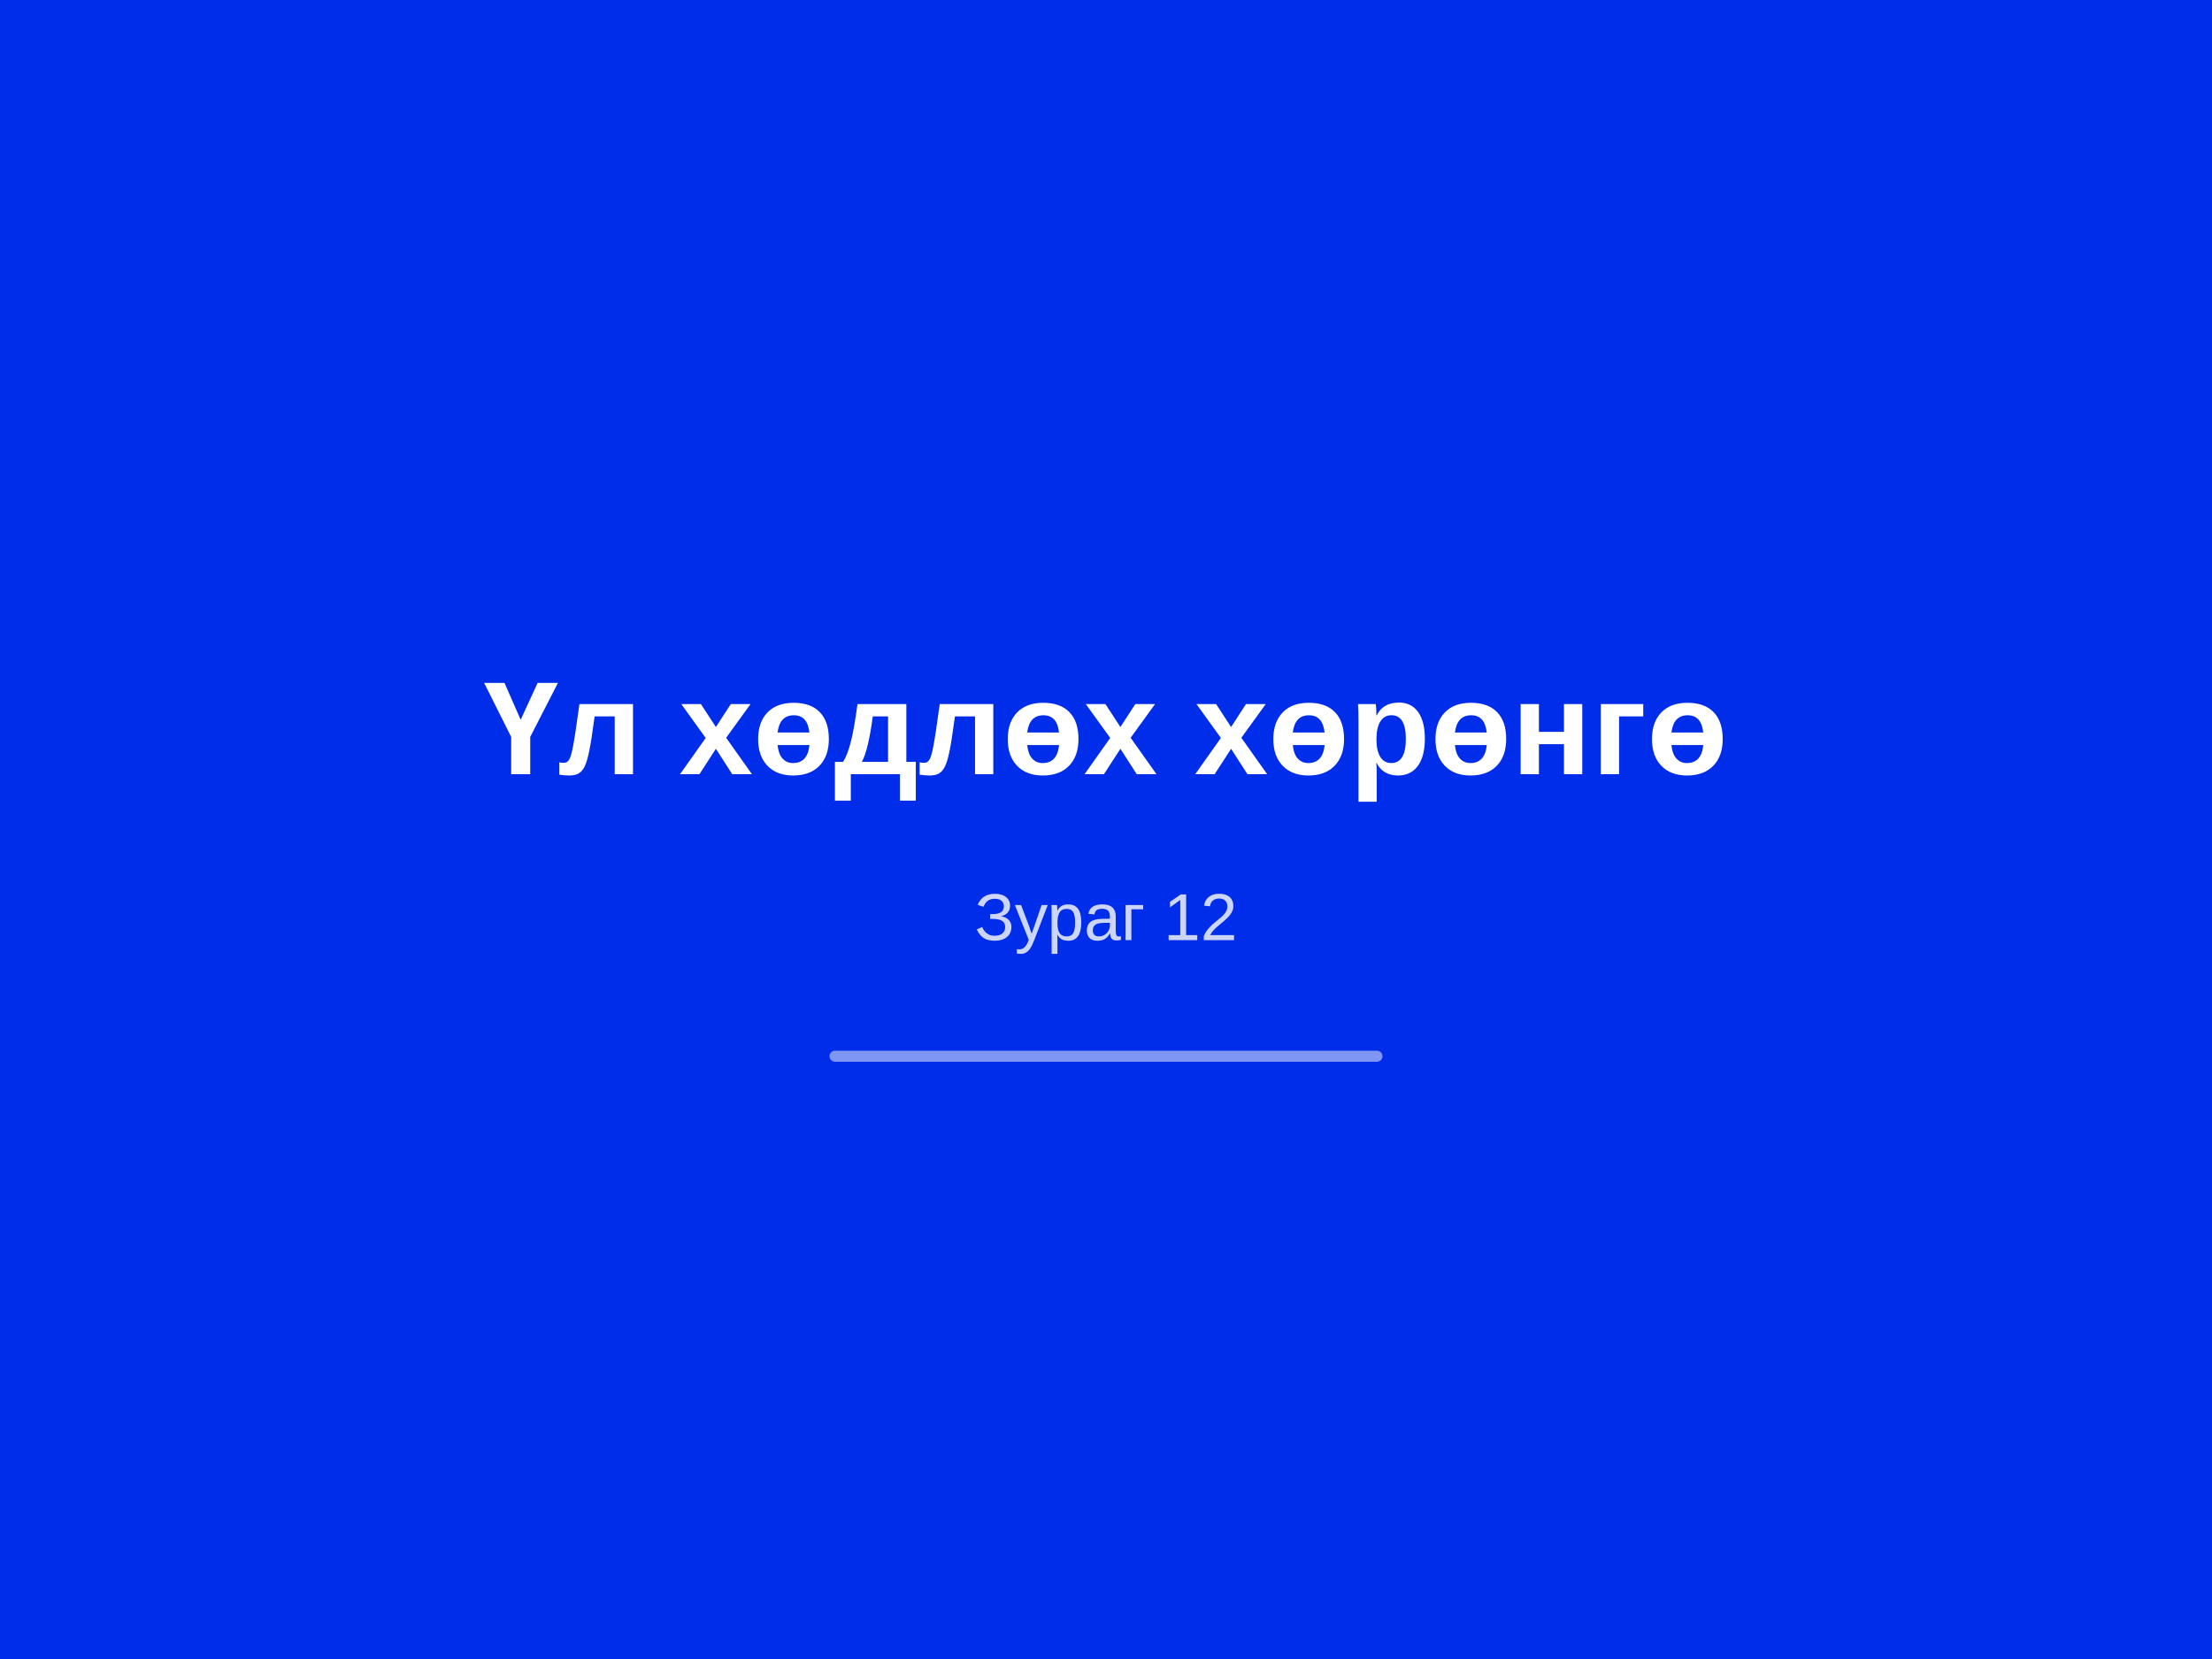
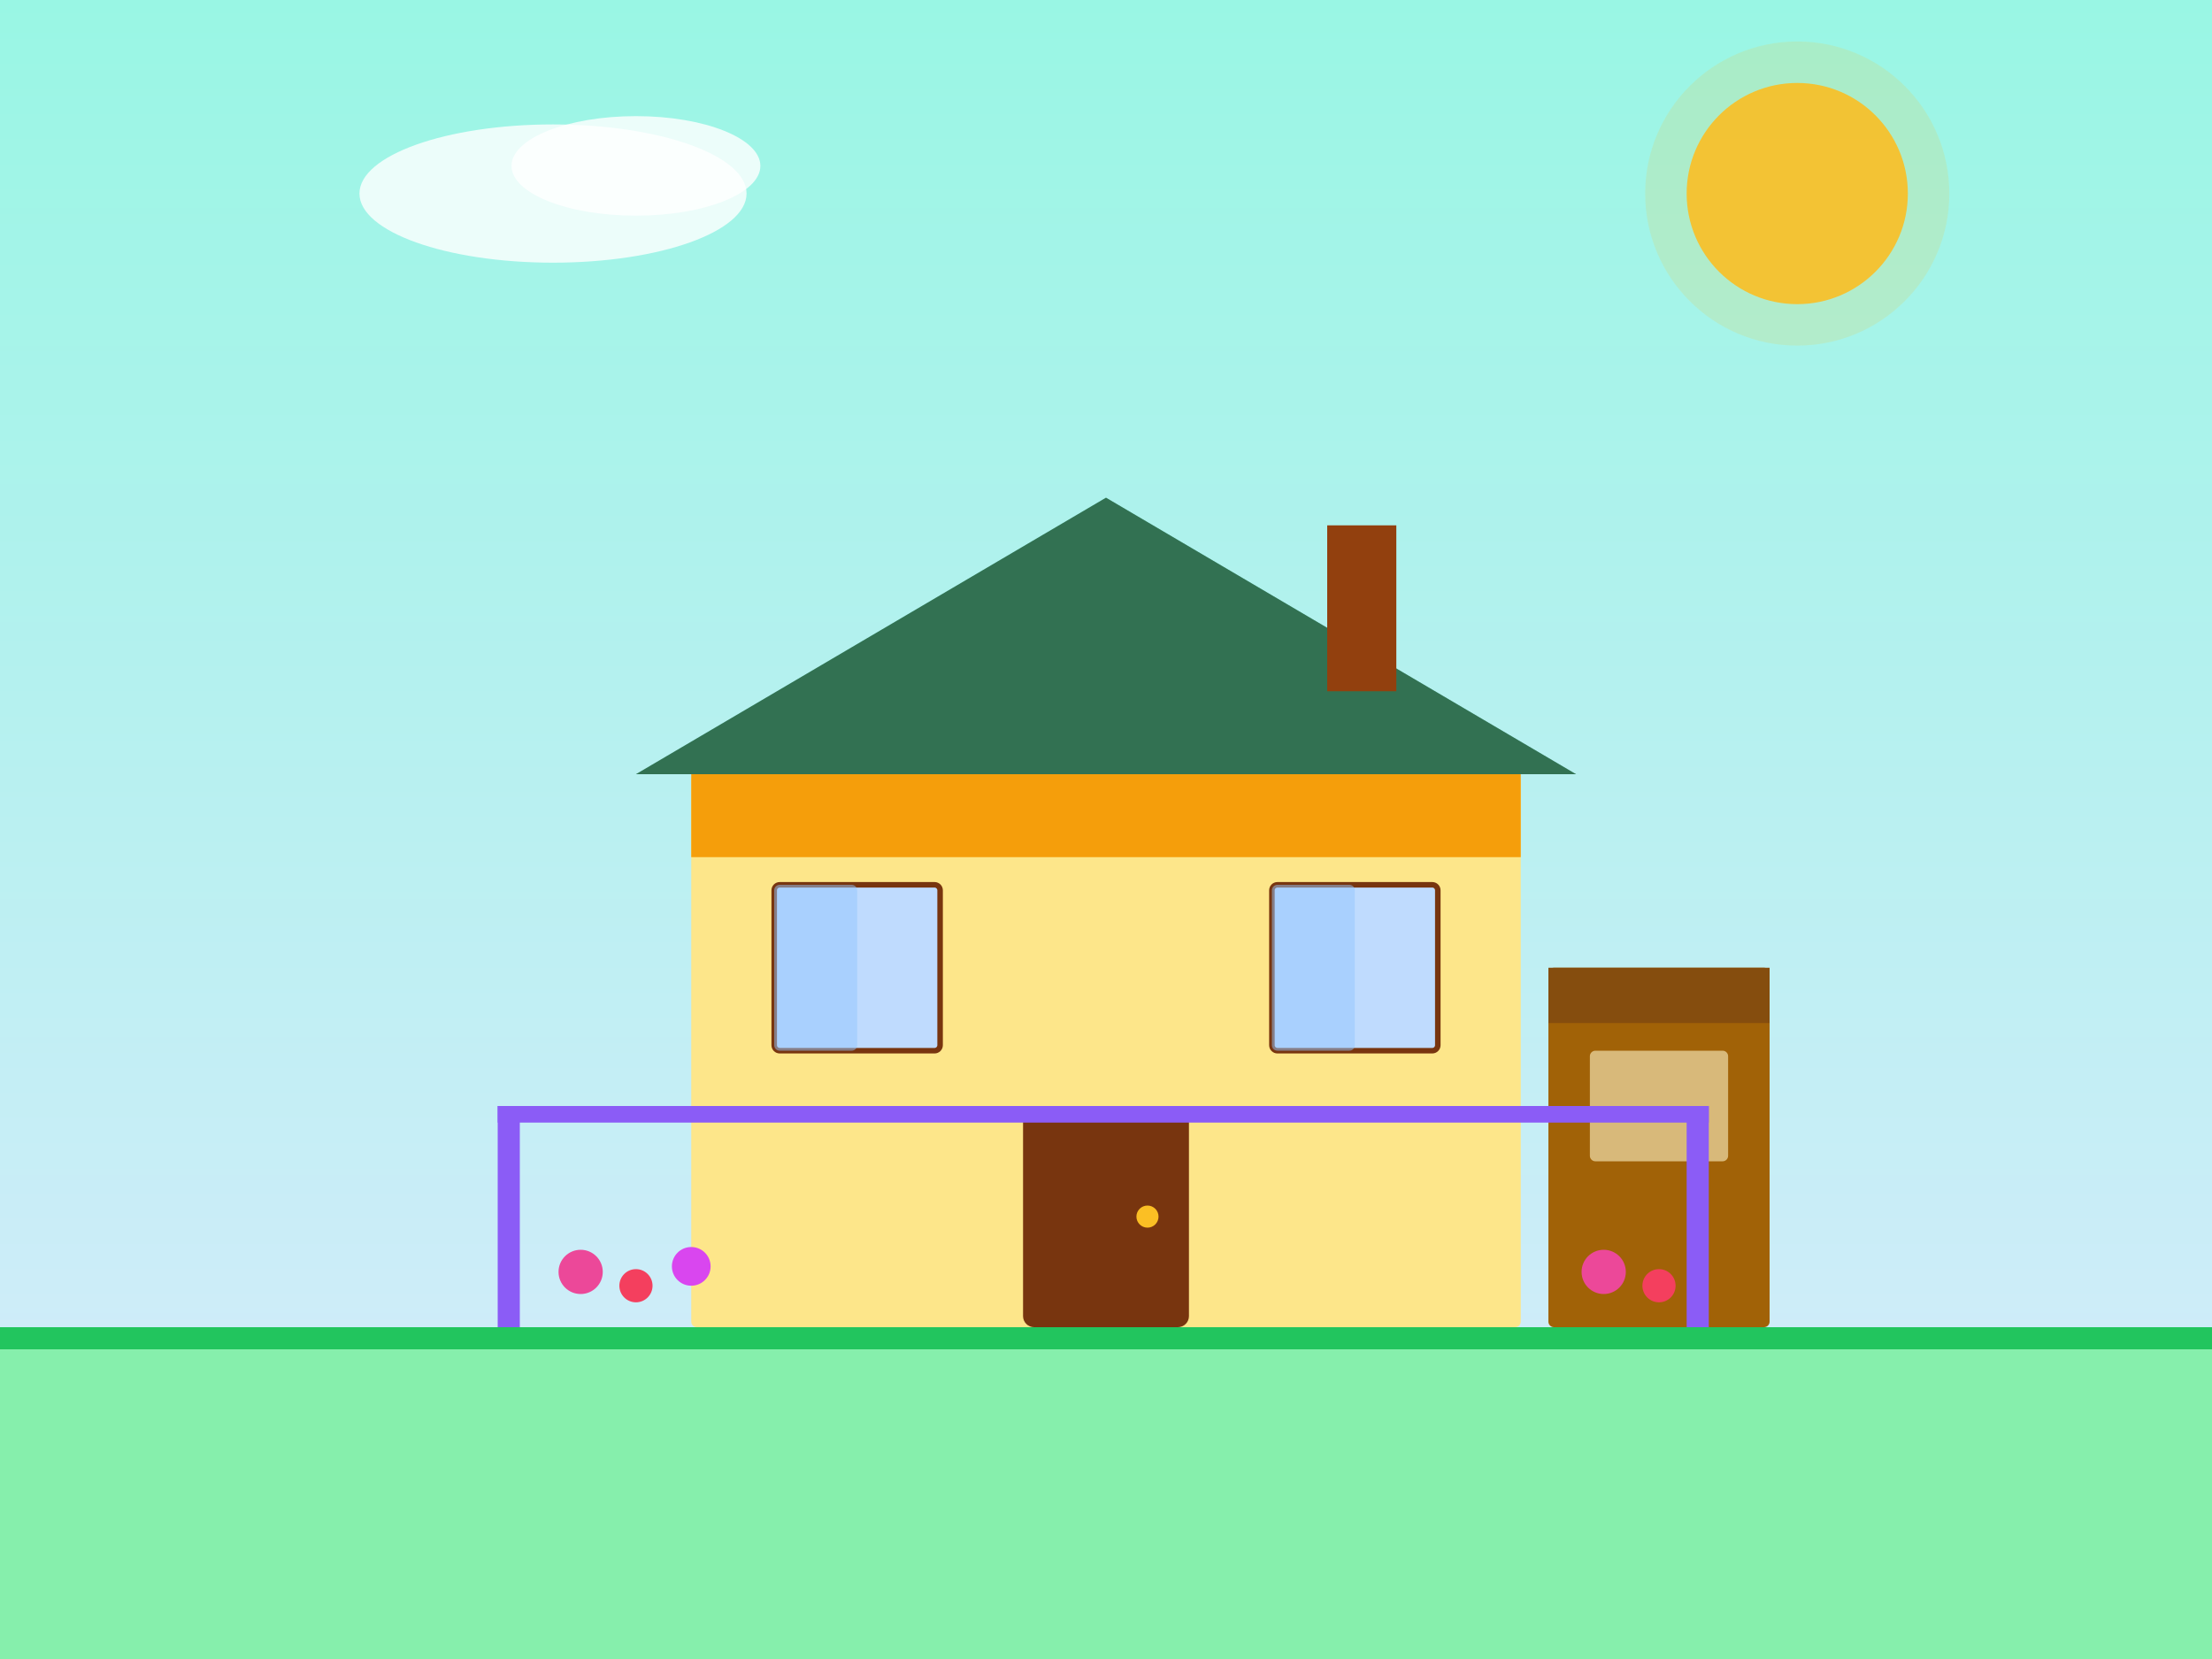
<svg xmlns="http://www.w3.org/2000/svg" width="800" height="600" viewBox="0 0 800 600">
-   <rect width="800" height="600" fill="#002dea" />
-   <text x="400" y="280" font-family="Arial" font-size="48" fill="white" text-anchor="middle" font-weight="bold">Үл хөдлөх хөрөнгө</text>
-   <text x="400" y="340" font-family="Arial" font-size="24" fill="rgba(255,255,255,0.8)" text-anchor="middle">Зураг 12</text>
-   <rect x="300" y="380" width="200" height="4" rx="2" fill="rgba(255,255,255,0.5)" />
+   <defs>
+     <linearGradient id="s11" x1="0" y1="0" x2="0" y2="1">
+       <stop offset="0%" stop-color="#99F6E4" />
+       <stop offset="100%" stop-color="#DBEAFE" />
+     </linearGradient>
+   </defs>
+   <rect width="800" height="600" fill="url(#s11)" />
+   <ellipse cx="200" cy="70" rx="70" ry="25" fill="white" opacity="0.8" />
+   <ellipse cx="230" cy="60" rx="45" ry="18" fill="white" opacity="0.8" />
+   <rect x="0" y="480" width="800" height="120" fill="#86EFAC" />
+   <rect x="0" y="480" width="800" height="8" fill="#22C55E" />
+   <rect x="250" y="280" width="300" height="200" fill="#FDE68A" rx="2" />
+   <rect x="250" y="280" width="300" height="30" fill="#F59E0B" />
+   <polygon points="230,280 400,180 570,280" fill="#059669" />
+   <polygon points="230,280 400,180 570,280" fill="#991B1B" opacity="0.3" />
+   <rect x="370" y="400" width="60" height="80" fill="#78350F" rx="4" />
+   <circle cx="415" cy="440" r="4" fill="#FBBF24" />
+   <rect x="280" y="320" width="60" height="60" fill="#BFDBFE" rx="2" stroke="#78350F" stroke-width="2" />
+   <rect x="460" y="320" width="60" height="60" fill="#BFDBFE" rx="2" stroke="#78350F" stroke-width="2" />
+   <rect x="280" y="320" width="30" height="60" fill="#93C5FD" rx="2" opacity="0.5" />
+   <rect x="460" y="320" width="30" height="60" fill="#93C5FD" rx="2" opacity="0.5" />
+   <rect x="480" y="190" width="25" height="60" fill="#92400E" />
+   <rect x="560" y="350" width="80" height="130" fill="#A16207" rx="2" />
+   <rect x="560" y="350" width="80" height="20" fill="#854D0E" />
+   <rect x="575" y="380" width="50" height="40" fill="#FEF3C7" rx="2" opacity="0.6" />
+   <rect x="180" y="400" width="8" height="80" fill="#8B5CF6" />
+   <rect x="610" y="400" width="8" height="80" fill="#8B5CF6" />
+   <rect x="180" y="400" width="438" height="6" fill="#8B5CF6" />
+   <circle cx="210" cy="460" r="8" fill="#EC4899" />
+   <circle cx="230" cy="465" r="6" fill="#F43F5E" />
+   <circle cx="250" cy="458" r="7" fill="#D946EF" />
+   <circle cx="580" cy="460" r="8" fill="#EC4899" />
+   <circle cx="600" cy="465" r="6" fill="#F43F5E" />
+   <circle cx="650" cy="70" r="40" fill="#FBBF24" opacity="0.9" />
+   <circle cx="650" cy="70" r="55" fill="#FBBF24" opacity="0.15" />
</svg>
